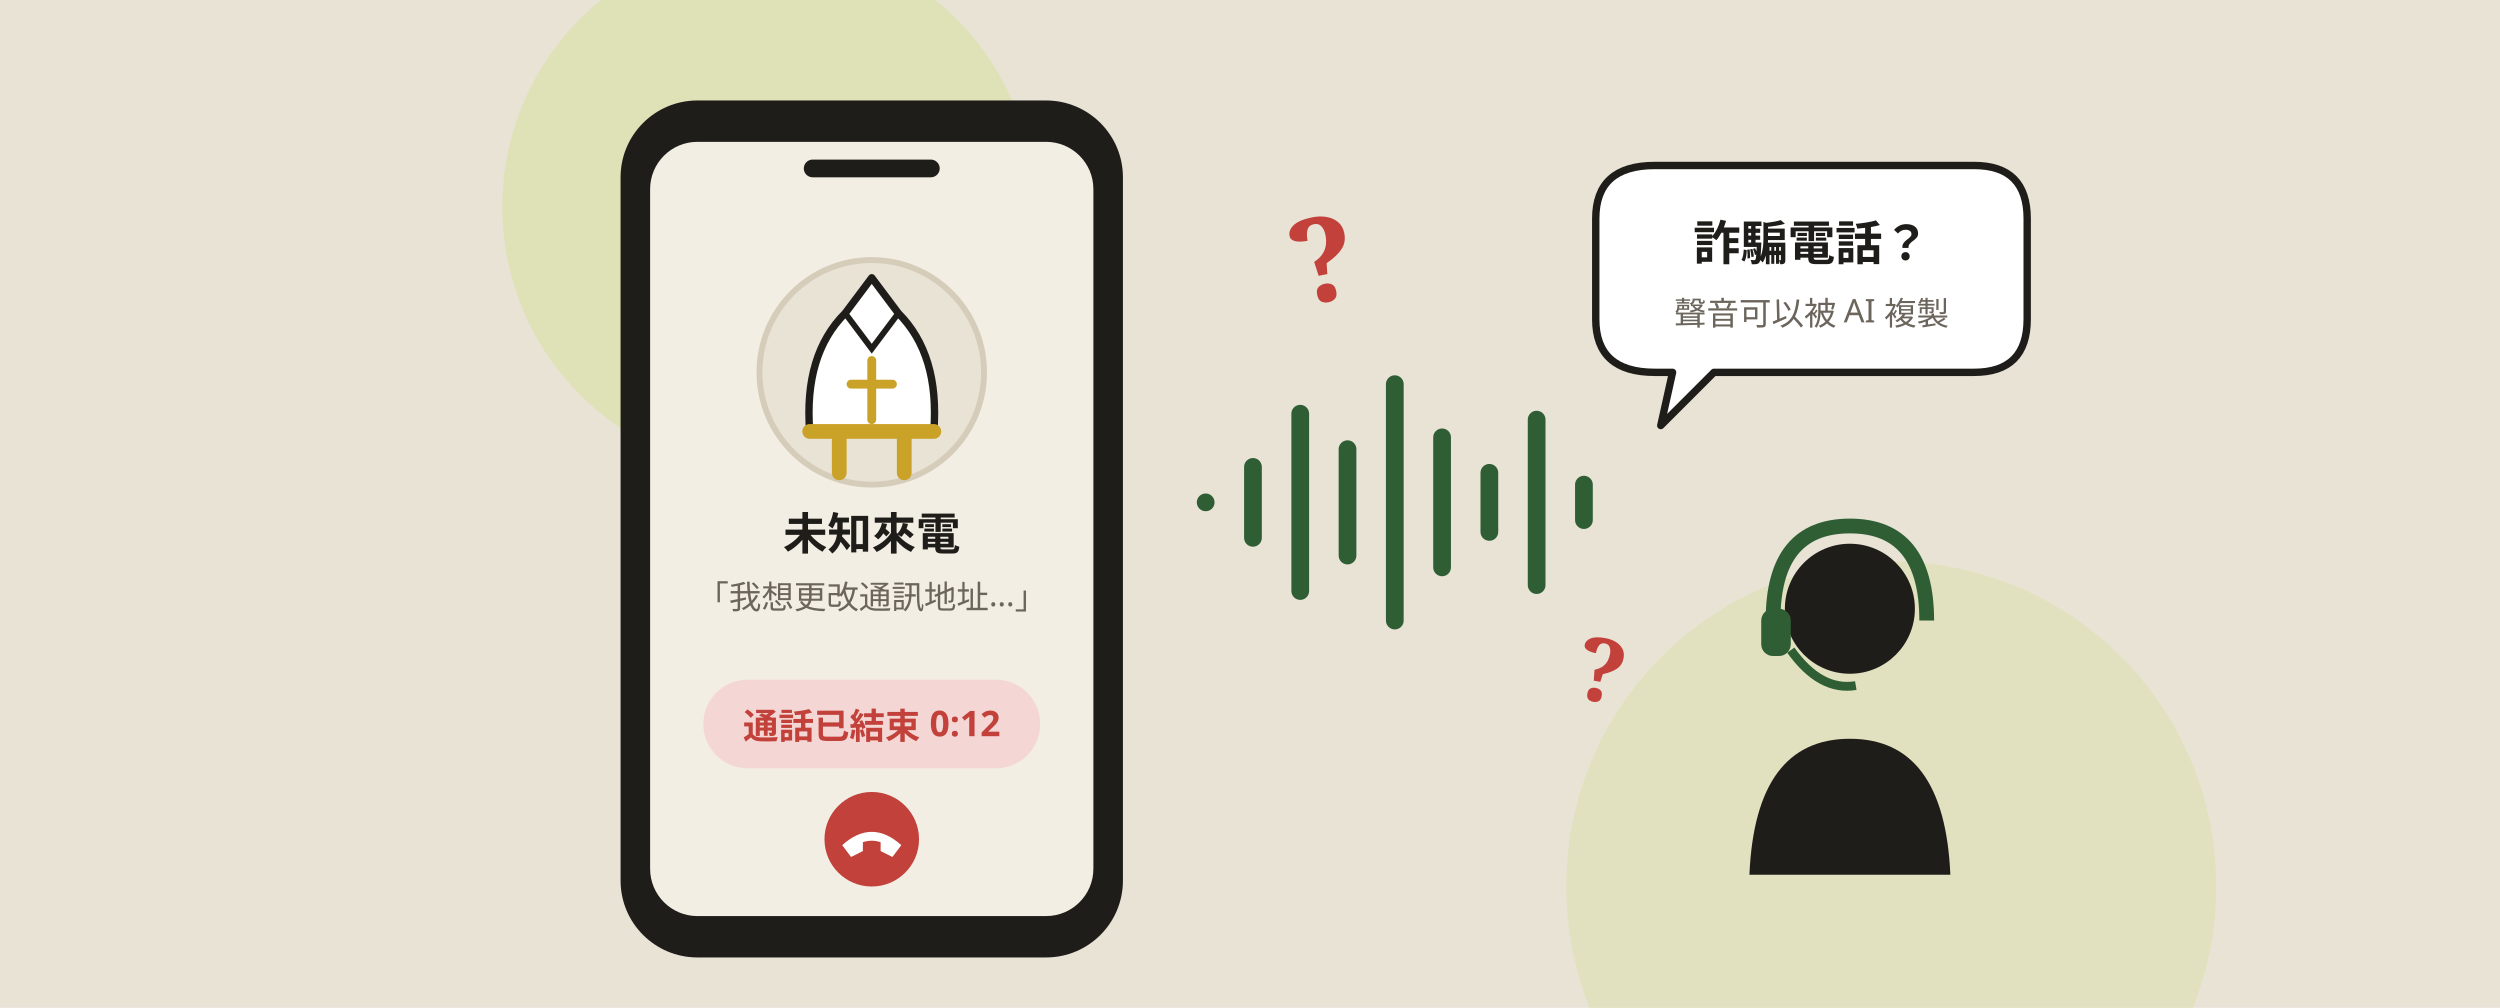
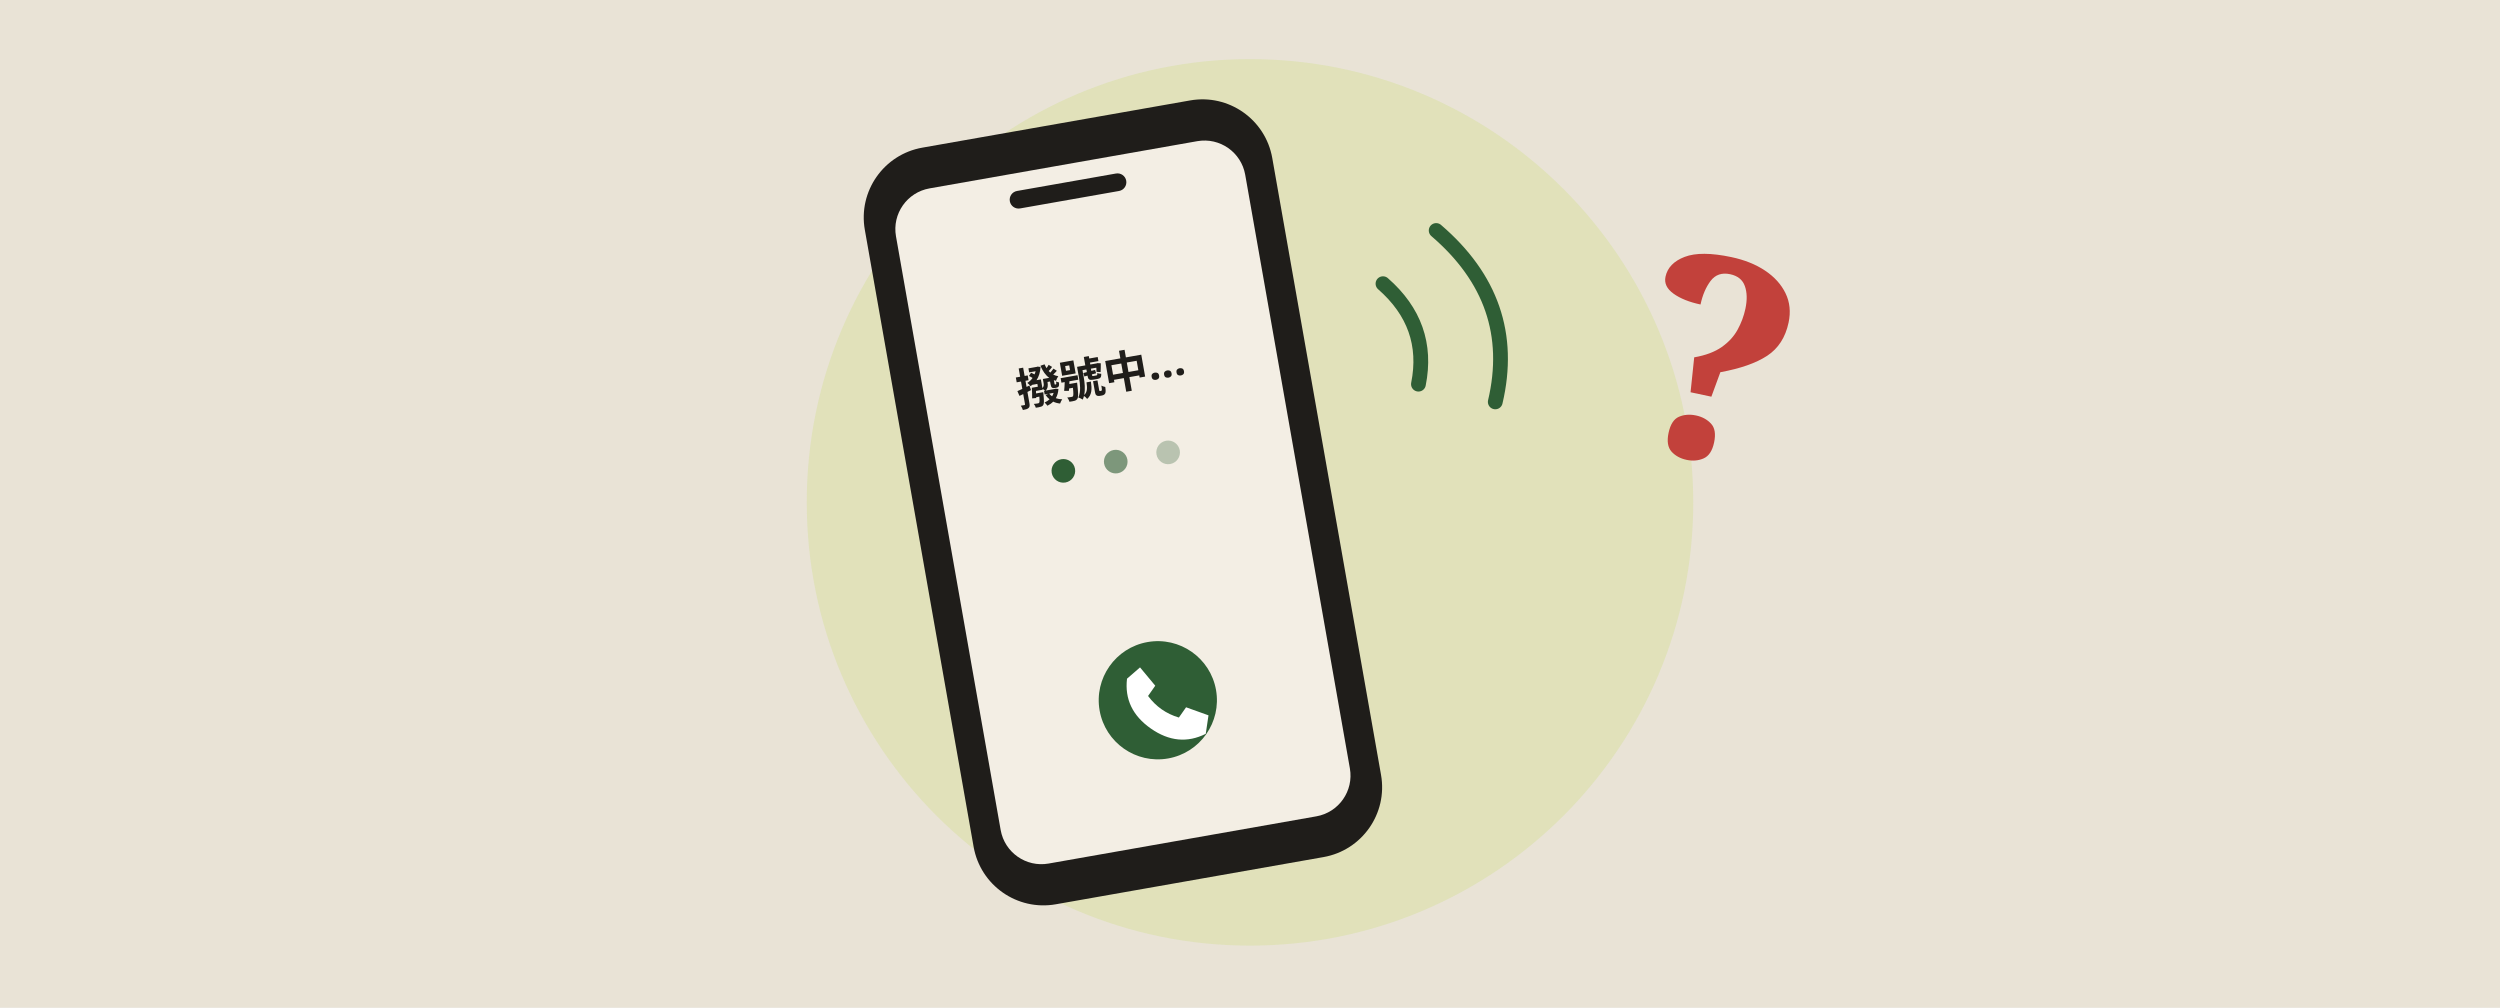
- <svg xmlns="http://www.w3.org/2000/svg" viewBox="-140 0 846 341" role="img" aria-label="插畫：手機上一通已被掛斷的來電，來電者頭像是一頂教宗冠，聲紋旁打著問號，客服心想這是詐騙電話">
-   <rect x="-140" width="846" height="341" fill="#e9e3d6" />
-   <circle cx="120" cy="70" r="90" fill="#cbdd7a" opacity=".35" />
-   <circle cx="500" cy="300" r="110" fill="#cbdd7a" opacity=".25" />
-   <g transform="translate(70 34)">
-     <rect x="0" y="0" width="170" height="290" rx="26" fill="#1f1d1a" />
-     <rect x="10" y="14" width="150" height="262" rx="16" fill="#f3eee4" />
-     <rect x="62" y="20" width="46" height="6" rx="3" fill="#1f1d1a" />
-     <circle cx="85" cy="92" r="38" fill="#e9e3d6" stroke="#d6ccba" stroke-width="2" />
-     <path d="M74 112 v14 M96 112 v14" stroke="#c9a227" stroke-width="5" stroke-linecap="round" />
-     <path d="M64 112 Q62 86 76 72 L85 60 L94 72 Q108 86 106 112 Z" fill="#ffffff" stroke="#1f1d1a" stroke-width="2.5" stroke-linejoin="round" />
-     <path d="M76 72 L85 84 L94 72" fill="none" stroke="#1f1d1a" stroke-width="2" />
-     <path d="M85 88 V108 M78 96 H92" stroke="#c9a227" stroke-width="3" stroke-linecap="round" />
-     <path d="M64 112 H106" stroke="#c9a227" stroke-width="5" stroke-linecap="round" />
-     <text x="85" y="152" text-anchor="middle" font-family="Noto Sans TC, sans-serif" font-size="15" font-weight="800" fill="#1f1d1a">未知來電</text>
-     <text x="85" y="172" text-anchor="middle" font-family="Noto Sans TC, sans-serif" font-size="11" fill="#6b655c">「我想更改通訊地址…」</text>
-     <rect x="28" y="196" width="114" height="30" rx="15" fill="#f4d7d4" />
-     <text x="85" y="216" text-anchor="middle" font-family="Noto Sans TC, sans-serif" font-size="12" font-weight="800" fill="#c2413b">通話已結束 0:12</text>
-     <circle cx="85" cy="250" r="16" fill="#c2413b" />
-     <path d="M75 252 q10 -9 20 0 l-3 4 l-4 -2 l0 -3 q-3 -1 -6 0 l0 3 l-4 2 z" fill="#ffffff" />
+ <svg xmlns="http://www.w3.org/2000/svg" viewBox="0 0 846 341" role="img" aria-label="插畫：一支微微傾斜、正在撥出的手機，旁邊一個問號">
+   <rect width="846" height="341" fill="#e9e3d6" />
+   <circle cx="423" cy="170" r="150" fill="#cbdd7a" opacity=".3" />
+   <g transform="rotate(-10 380 170)">
+     <rect x="310" y="40" width="140" height="260" rx="24" fill="#1f1d1a" />
+     <rect x="320" y="54" width="120" height="232" rx="14" fill="#f3eee4" />
+     <rect x="360" y="60" width="40" height="6" rx="3" fill="#1f1d1a" />
+     <text x="380" y="132" text-anchor="middle" font-family="Noto Sans TC, sans-serif" font-size="15" font-weight="800" fill="#1f1d1a">撥號中…</text>
+     <g fill="#2f5e35">
+       <circle cx="362" cy="156" r="4" />
+       <circle cx="380" cy="156" r="4" opacity=".6" />
+       <circle cx="398" cy="156" r="4" opacity=".3" />
+     </g>
+     <circle cx="380" cy="238" r="20" fill="#2f5e35" />
+     <path d="M371 229 q-3 10 5 18 q8 8 18 5 l2 -6 l-7 -4 l-3 3 q-6 -3 -9 -9 l3 -3 l-4 -7 z" fill="#ffffff" />
  </g>
-   <g transform="translate(268 120)" stroke="#2f5e35" stroke-width="6" stroke-linecap="round">
-     <path d="M0 50 v0" />
-     <path d="M16 38 v24" />
-     <path d="M32 20 v60" />
-     <path d="M48 32 v36" />
-     <path d="M64 10 v80" />
-     <path d="M80 28 v44" />
-     <path d="M96 40 v20" />
-     <path d="M112 22 v56" />
-     <path d="M128 44 v12" />
+   <g fill="none" stroke="#2f5e35" stroke-width="5" stroke-linecap="round">
+     <path d="M468 96 q16 14 12 34" />
+     <path d="M486 78 q28 24 20 58" />
  </g>
-   <text x="300" y="104" font-family="Georgia, serif" font-size="40" font-weight="700" fill="#c2413b" transform="rotate(-12 300 104)">?</text>
-   <text x="392" y="236" font-family="Georgia, serif" font-size="30" font-weight="700" fill="#c2413b" transform="rotate(10 392 236)">?</text>
-   <g transform="translate(400 56)">
-     <path d="M0 18 Q0 0 20 0 H128 Q146 0 146 18 V52 Q146 70 128 70 H40 L22 88 L26 70 H20 Q0 70 0 52 Z" fill="#ffffff" stroke="#1f1d1a" stroke-width="2.5" stroke-linejoin="round" />
-     <text x="73" y="32" text-anchor="middle" font-family="Noto Sans TC, sans-serif" font-size="16" font-weight="800" fill="#1f1d1a">詐騙電話？</text>
-     <text x="73" y="54" text-anchor="middle" font-family="Noto Sans TC, sans-serif" font-size="11" fill="#6b655c">聲音可以被 AI 複製</text>
-   </g>
-   <g transform="translate(456 176)">
-     <circle cx="30" cy="30" r="22" fill="#1f1d1a" />
-     <path d="M4 34 q0 -32 26 -32 q26 0 26 32" fill="none" stroke="#2f5e35" stroke-width="5" />
-     <rect x="0" y="30" width="10" height="16" rx="4" fill="#2f5e35" />
-     <path d="M10 44 q10 14 22 12" fill="none" stroke="#2f5e35" stroke-width="3" />
-     <path d="M-4 120 q2 -46 34 -46 q32 0 34 46 z" fill="#1f1d1a" />
-   </g>
+   <text x="548" y="150" font-family="Georgia, serif" font-size="96" font-weight="700" fill="#c2413b" transform="rotate(12 548 150)">?</text>
</svg>
